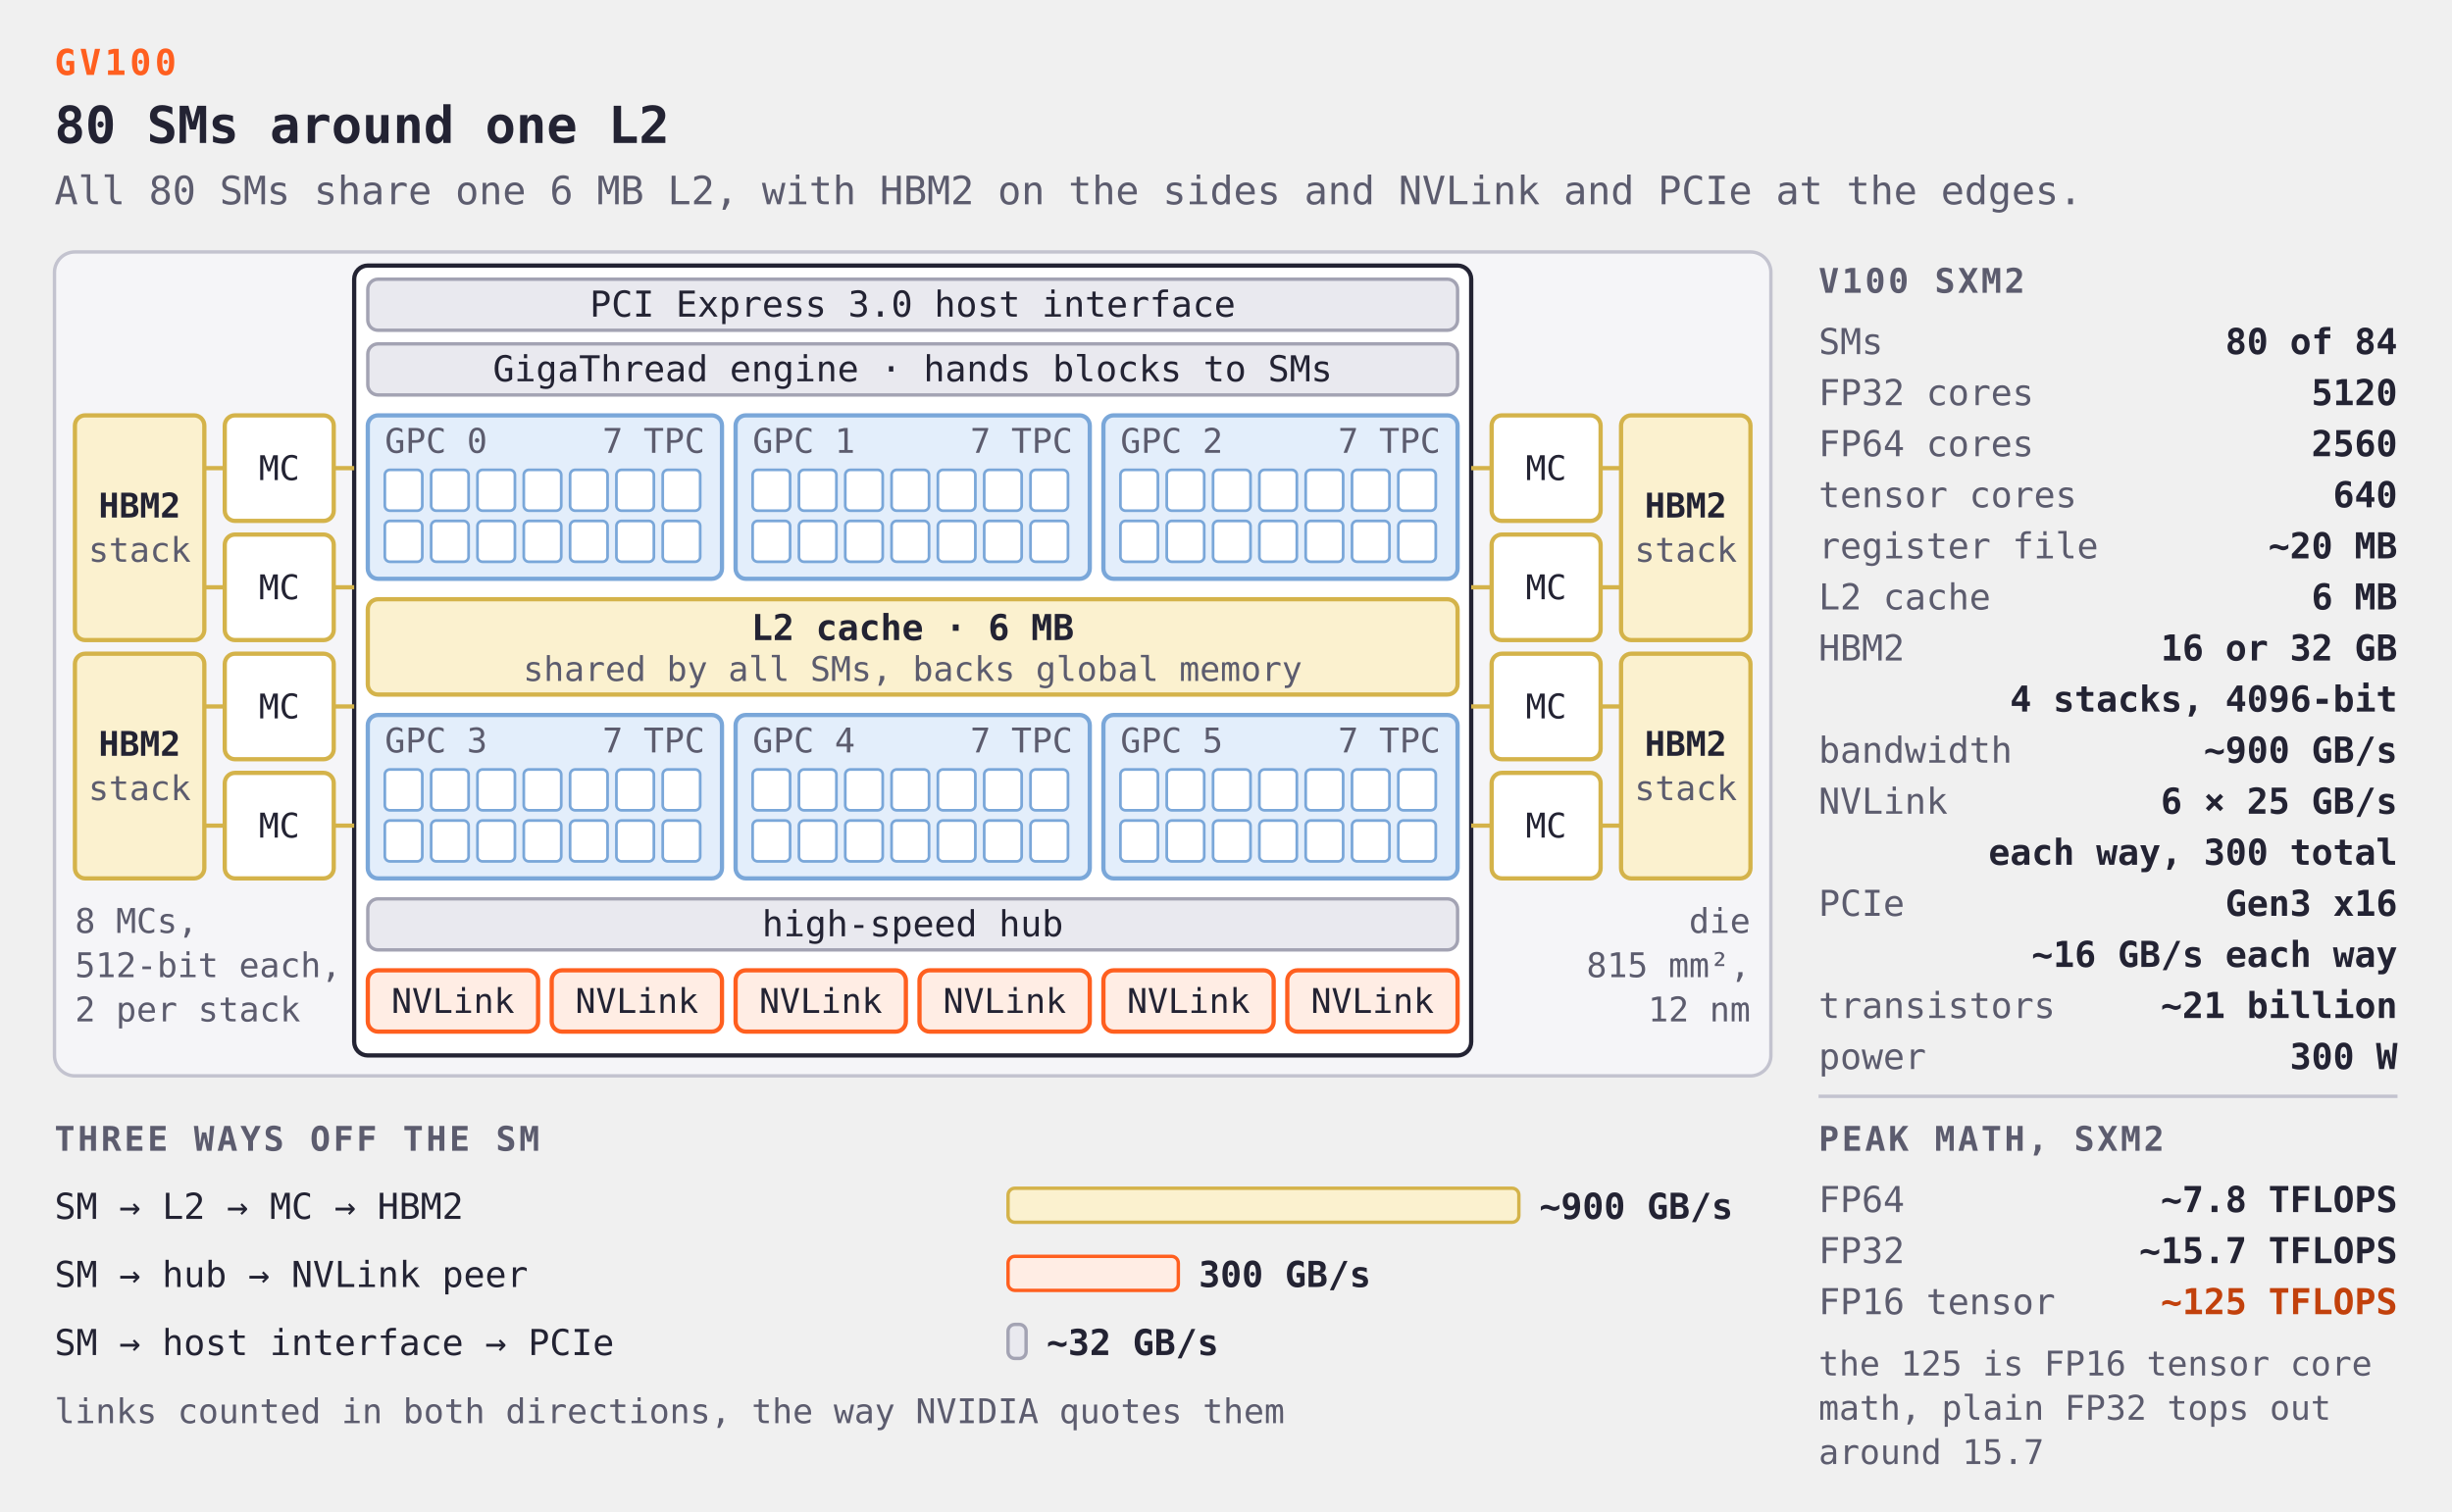
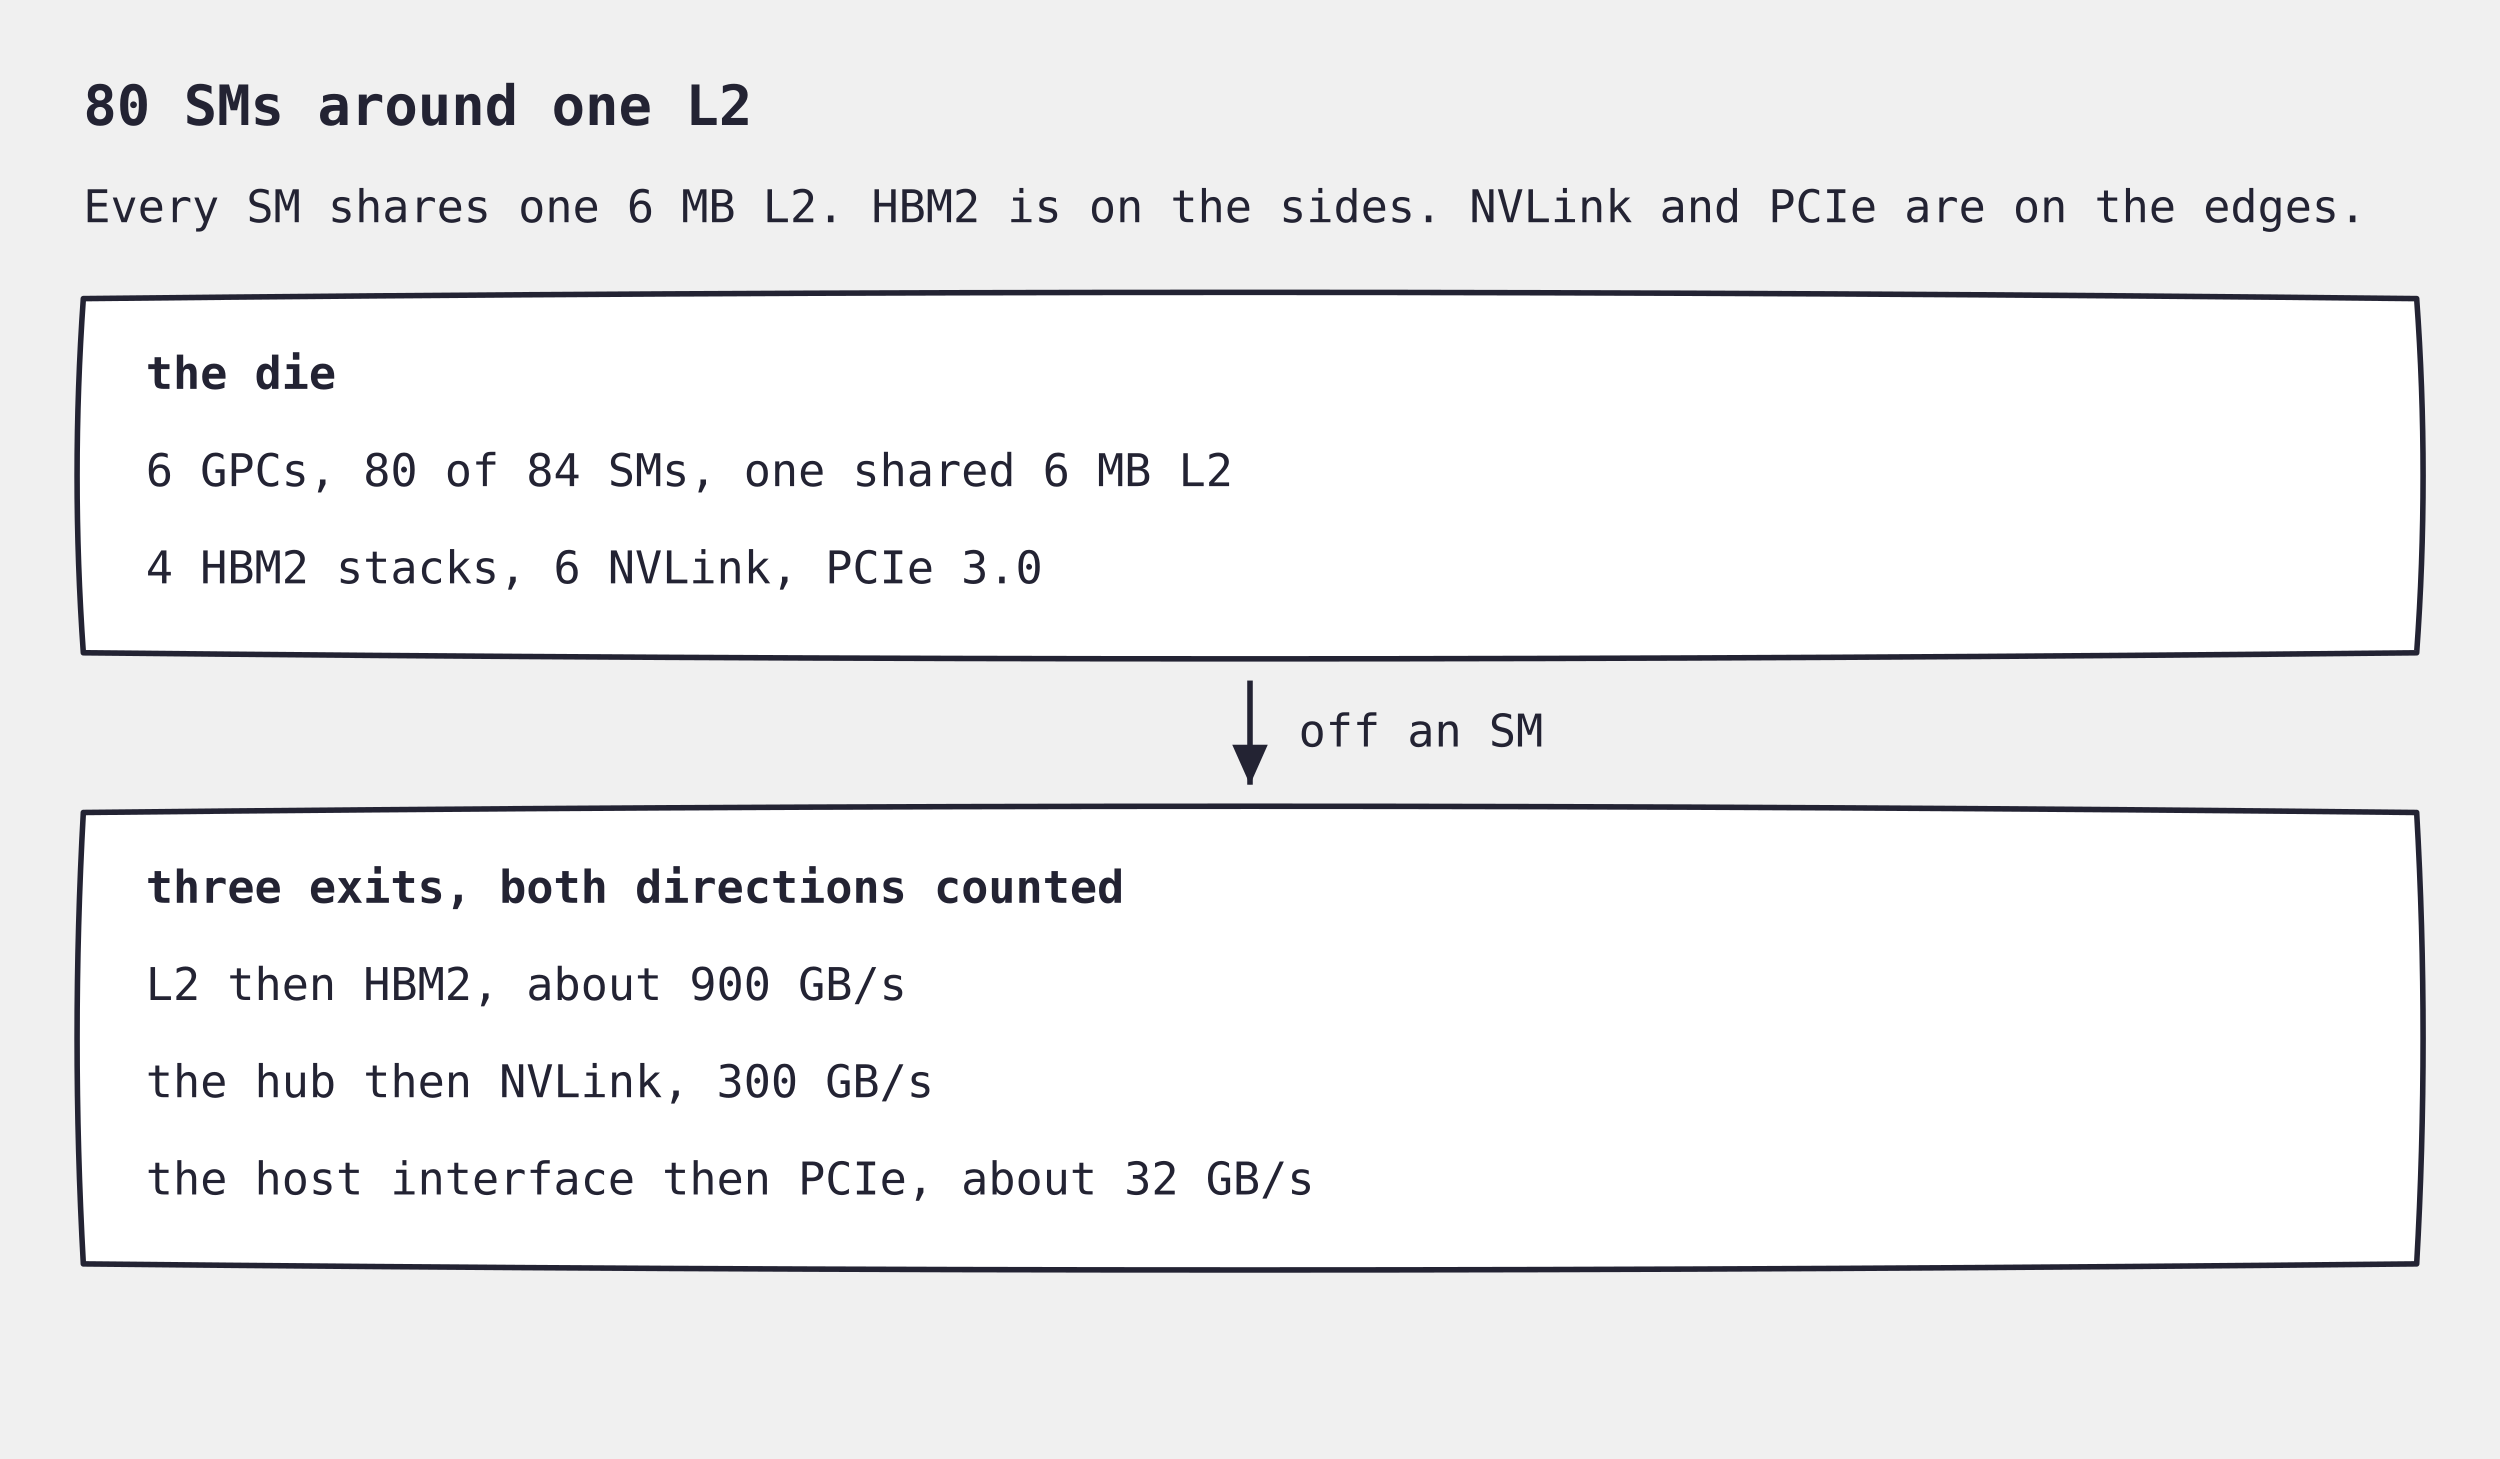
- <svg xmlns="http://www.w3.org/2000/svg" viewBox="0 0 720 444" role="img" aria-labelledby="title desc" font-family="'Roboto Mono', ui-monospace, SFMono-Regular, Menlo, Consolas, 'DejaVu Sans Mono', monospace">
+ <svg xmlns="http://www.w3.org/2000/svg" viewBox="0 0 720 420" role="img" aria-labelledby="title desc" font-family="'Roboto Mono', ui-monospace, SFMono-Regular, Menlo, Consolas, monospace">
+   <defs>
+     <marker id="a" viewBox="0 0 10 10" refX="9" refY="5" markerWidth="8" markerHeight="8" orient="auto-start-reverse">
+       <path d="M0,1 L9,5 L0,9 z" fill="#232333" />
+     </marker>
+   </defs>
  <style>
-     text { fill: #232333; font-size: 10.5px; }
-     .k { font-size: 10.5px; font-weight: 600; letter-spacing: .1em; fill: #ff5f1f; }
-     .t { font-size: 15px; font-weight: 700; }
-     .c { font-size: 11.5px; fill: #5c5c6e; }
-     .lane { font-size: 10px; font-weight: 600; letter-spacing: .08em; fill: #5c5c6e; }
-     .m { fill: #5c5c6e; font-size: 10px; }
-     .b { font-weight: 700; }
-     .v { font-weight: 600; }
-     .acc { fill: #c2410c; font-weight: 700; }
-     .host { fill: #e9e9ef; stroke: #a3a3b3; stroke-width: 1; }
-     .gpc { fill: #e3eefb; stroke: #7aa7d9; stroke-width: 1.25; }
-     .sm { fill: #ffffff; stroke: #7aa7d9; stroke-width: .8; }
-     .mem { fill: #fbf1cf; stroke: #d4b34a; stroke-width: 1.25; }
-     .mc { fill: #ffffff; stroke: #d4b34a; stroke-width: 1.25; }
-     .nvl { fill: #ffede4; stroke: #ff5f1f; stroke-width: 1.25; }
-     .wire { stroke: #d4b34a; stroke-width: 1.25; fill: none; }
-     .bar1 { fill: #fbf1cf; stroke: #d4b34a; stroke-width: 1; }
-     .bar2 { fill: #ffede4; stroke: #ff5f1f; stroke-width: 1; }
-     .bar3 { fill: #e9e9ef; stroke: #a3a3b3; stroke-width: 1; }
+     text { fill: #232333; font-size: 13px; }
+     .t { font-size: 16px; font-weight: 700; }
+     .s { font-size: 13px; }
+     .h { font-weight: 700; }
+     .b { font-size: 13px; }
+     .m { font-size: 13px; }
  </style>
-   <text class="k" x="16" y="22">GV100</text>
-   <text class="t" x="16" y="42">80 SMs around one L2</text>
-   <text class="c" x="16" y="60">All 80 SMs share one 6 MB L2, with HBM2 on the sides and NVLink and PCIe at the edges.</text>
-   <rect x="16" y="74" width="504" height="242" rx="6" fill="#f5f5f8" stroke="#c3c3cf" stroke-width="1" />
-   <rect x="104" y="78" width="328" height="232" rx="4" fill="#ffffff" stroke="#232333" stroke-width="1.25" />
-   <rect class="host" x="108" y="82" width="320" height="15" rx="3" />
-   <text x="268" y="93" text-anchor="middle">PCI Express 3.0 host interface</text>
-   <rect class="host" x="108" y="101" width="320" height="15" rx="3" />
-   <text x="268" y="112" text-anchor="middle">GigaThread engine · hands blocks to SMs</text>
-   <rect class="gpc" x="108" y="122" width="104" height="48" rx="3" />
-   <text class="m" x="113" y="133">GPC 0</text>
-   <text class="m" x="207" y="133" text-anchor="end">7 TPC</text>
-   <rect class="sm" x="113.0" y="138" width="11" height="12" rx="1.5" />
-   <rect class="sm" x="113.0" y="153" width="11" height="12" rx="1.5" />
-   <rect class="sm" x="126.6" y="138" width="11" height="12" rx="1.5" />
-   <rect class="sm" x="126.6" y="153" width="11" height="12" rx="1.5" />
-   <rect class="sm" x="140.2" y="138" width="11" height="12" rx="1.5" />
-   <rect class="sm" x="140.2" y="153" width="11" height="12" rx="1.5" />
-   <rect class="sm" x="153.8" y="138" width="11" height="12" rx="1.5" />
-   <rect class="sm" x="153.8" y="153" width="11" height="12" rx="1.5" />
-   <rect class="sm" x="167.4" y="138" width="11" height="12" rx="1.5" />
-   <rect class="sm" x="167.4" y="153" width="11" height="12" rx="1.5" />
-   <rect class="sm" x="181.0" y="138" width="11" height="12" rx="1.5" />
-   <rect class="sm" x="181.0" y="153" width="11" height="12" rx="1.5" />
-   <rect class="sm" x="194.6" y="138" width="11" height="12" rx="1.5" />
-   <rect class="sm" x="194.6" y="153" width="11" height="12" rx="1.5" />
-   <rect class="gpc" x="216" y="122" width="104" height="48" rx="3" />
-   <text class="m" x="221" y="133">GPC 1</text>
-   <text class="m" x="315" y="133" text-anchor="end">7 TPC</text>
-   <rect class="sm" x="221.0" y="138" width="11" height="12" rx="1.5" />
-   <rect class="sm" x="221.0" y="153" width="11" height="12" rx="1.5" />
-   <rect class="sm" x="234.6" y="138" width="11" height="12" rx="1.5" />
-   <rect class="sm" x="234.6" y="153" width="11" height="12" rx="1.5" />
-   <rect class="sm" x="248.2" y="138" width="11" height="12" rx="1.5" />
-   <rect class="sm" x="248.2" y="153" width="11" height="12" rx="1.5" />
-   <rect class="sm" x="261.8" y="138" width="11" height="12" rx="1.5" />
-   <rect class="sm" x="261.8" y="153" width="11" height="12" rx="1.5" />
-   <rect class="sm" x="275.4" y="138" width="11" height="12" rx="1.5" />
-   <rect class="sm" x="275.4" y="153" width="11" height="12" rx="1.5" />
-   <rect class="sm" x="289.0" y="138" width="11" height="12" rx="1.5" />
-   <rect class="sm" x="289.0" y="153" width="11" height="12" rx="1.5" />
-   <rect class="sm" x="302.6" y="138" width="11" height="12" rx="1.5" />
-   <rect class="sm" x="302.6" y="153" width="11" height="12" rx="1.5" />
-   <rect class="gpc" x="324" y="122" width="104" height="48" rx="3" />
-   <text class="m" x="329" y="133">GPC 2</text>
-   <text class="m" x="423" y="133" text-anchor="end">7 TPC</text>
-   <rect class="sm" x="329.0" y="138" width="11" height="12" rx="1.5" />
-   <rect class="sm" x="329.0" y="153" width="11" height="12" rx="1.5" />
-   <rect class="sm" x="342.6" y="138" width="11" height="12" rx="1.5" />
-   <rect class="sm" x="342.6" y="153" width="11" height="12" rx="1.5" />
-   <rect class="sm" x="356.2" y="138" width="11" height="12" rx="1.5" />
-   <rect class="sm" x="356.2" y="153" width="11" height="12" rx="1.5" />
-   <rect class="sm" x="369.8" y="138" width="11" height="12" rx="1.5" />
-   <rect class="sm" x="369.8" y="153" width="11" height="12" rx="1.5" />
-   <rect class="sm" x="383.4" y="138" width="11" height="12" rx="1.5" />
-   <rect class="sm" x="383.4" y="153" width="11" height="12" rx="1.5" />
-   <rect class="sm" x="397.0" y="138" width="11" height="12" rx="1.5" />
-   <rect class="sm" x="397.0" y="153" width="11" height="12" rx="1.5" />
-   <rect class="sm" x="410.6" y="138" width="11" height="12" rx="1.5" />
-   <rect class="sm" x="410.6" y="153" width="11" height="12" rx="1.5" />
-   <rect class="mem" x="108" y="176" width="320" height="28" rx="3" />
-   <text class="b" x="268" y="188" text-anchor="middle">L2 cache · 6 MB</text>
-   <text class="m" x="268" y="200" text-anchor="middle">shared by all SMs, backs global memory</text>
-   <rect class="gpc" x="108" y="210" width="104" height="48" rx="3" />
-   <text class="m" x="113" y="221">GPC 3</text>
-   <text class="m" x="207" y="221" text-anchor="end">7 TPC</text>
-   <rect class="sm" x="113.0" y="226" width="11" height="12" rx="1.5" />
-   <rect class="sm" x="113.0" y="241" width="11" height="12" rx="1.5" />
-   <rect class="sm" x="126.6" y="226" width="11" height="12" rx="1.5" />
-   <rect class="sm" x="126.6" y="241" width="11" height="12" rx="1.5" />
-   <rect class="sm" x="140.2" y="226" width="11" height="12" rx="1.5" />
-   <rect class="sm" x="140.2" y="241" width="11" height="12" rx="1.5" />
-   <rect class="sm" x="153.8" y="226" width="11" height="12" rx="1.5" />
-   <rect class="sm" x="153.8" y="241" width="11" height="12" rx="1.5" />
-   <rect class="sm" x="167.4" y="226" width="11" height="12" rx="1.5" />
-   <rect class="sm" x="167.4" y="241" width="11" height="12" rx="1.5" />
-   <rect class="sm" x="181.0" y="226" width="11" height="12" rx="1.5" />
-   <rect class="sm" x="181.0" y="241" width="11" height="12" rx="1.5" />
-   <rect class="sm" x="194.6" y="226" width="11" height="12" rx="1.5" />
-   <rect class="sm" x="194.6" y="241" width="11" height="12" rx="1.5" />
-   <rect class="gpc" x="216" y="210" width="104" height="48" rx="3" />
-   <text class="m" x="221" y="221">GPC 4</text>
-   <text class="m" x="315" y="221" text-anchor="end">7 TPC</text>
-   <rect class="sm" x="221.0" y="226" width="11" height="12" rx="1.5" />
-   <rect class="sm" x="221.0" y="241" width="11" height="12" rx="1.5" />
-   <rect class="sm" x="234.6" y="226" width="11" height="12" rx="1.5" />
-   <rect class="sm" x="234.6" y="241" width="11" height="12" rx="1.5" />
-   <rect class="sm" x="248.2" y="226" width="11" height="12" rx="1.5" />
-   <rect class="sm" x="248.2" y="241" width="11" height="12" rx="1.5" />
-   <rect class="sm" x="261.8" y="226" width="11" height="12" rx="1.5" />
-   <rect class="sm" x="261.8" y="241" width="11" height="12" rx="1.5" />
-   <rect class="sm" x="275.4" y="226" width="11" height="12" rx="1.5" />
-   <rect class="sm" x="275.4" y="241" width="11" height="12" rx="1.5" />
-   <rect class="sm" x="289.0" y="226" width="11" height="12" rx="1.5" />
-   <rect class="sm" x="289.0" y="241" width="11" height="12" rx="1.5" />
-   <rect class="sm" x="302.6" y="226" width="11" height="12" rx="1.5" />
-   <rect class="sm" x="302.6" y="241" width="11" height="12" rx="1.5" />
-   <rect class="gpc" x="324" y="210" width="104" height="48" rx="3" />
-   <text class="m" x="329" y="221">GPC 5</text>
-   <text class="m" x="423" y="221" text-anchor="end">7 TPC</text>
-   <rect class="sm" x="329.0" y="226" width="11" height="12" rx="1.5" />
-   <rect class="sm" x="329.0" y="241" width="11" height="12" rx="1.5" />
-   <rect class="sm" x="342.6" y="226" width="11" height="12" rx="1.5" />
-   <rect class="sm" x="342.6" y="241" width="11" height="12" rx="1.5" />
-   <rect class="sm" x="356.2" y="226" width="11" height="12" rx="1.5" />
-   <rect class="sm" x="356.2" y="241" width="11" height="12" rx="1.5" />
-   <rect class="sm" x="369.8" y="226" width="11" height="12" rx="1.5" />
-   <rect class="sm" x="369.8" y="241" width="11" height="12" rx="1.5" />
-   <rect class="sm" x="383.4" y="226" width="11" height="12" rx="1.5" />
-   <rect class="sm" x="383.4" y="241" width="11" height="12" rx="1.5" />
-   <rect class="sm" x="397.0" y="226" width="11" height="12" rx="1.5" />
-   <rect class="sm" x="397.0" y="241" width="11" height="12" rx="1.5" />
-   <rect class="sm" x="410.6" y="226" width="11" height="12" rx="1.5" />
-   <rect class="sm" x="410.6" y="241" width="11" height="12" rx="1.5" />
-   <rect class="host" x="108" y="264" width="320" height="15" rx="3" />
-   <text x="268" y="275" text-anchor="middle">high-speed hub</text>
-   <rect class="nvl" x="108" y="285" width="50" height="18" rx="3" />
-   <text x="133" y="297.5" text-anchor="middle" style="font-size:10px">NVLink</text>
-   <rect class="nvl" x="162" y="285" width="50" height="18" rx="3" />
-   <text x="187" y="297.5" text-anchor="middle" style="font-size:10px">NVLink</text>
-   <rect class="nvl" x="216" y="285" width="50" height="18" rx="3" />
-   <text x="241" y="297.5" text-anchor="middle" style="font-size:10px">NVLink</text>
-   <rect class="nvl" x="270" y="285" width="50" height="18" rx="3" />
-   <text x="295" y="297.5" text-anchor="middle" style="font-size:10px">NVLink</text>
-   <rect class="nvl" x="324" y="285" width="50" height="18" rx="3" />
-   <text x="349" y="297.5" text-anchor="middle" style="font-size:10px">NVLink</text>
-   <rect class="nvl" x="378" y="285" width="50" height="18" rx="3" />
-   <text x="403" y="297.5" text-anchor="middle" style="font-size:10px">NVLink</text>
-   <rect class="mc" x="66" y="122" width="32" height="31" rx="3" />
-   <text x="82" y="141" text-anchor="middle" style="font-size:10px">MC</text>
-   <rect class="mc" x="438" y="122" width="32" height="31" rx="3" />
-   <text x="454" y="141" text-anchor="middle" style="font-size:10px">MC</text>
-   <line class="wire" x1="60" y1="137.5" x2="66" y2="137.5" />
-   <line class="wire" x1="470" y1="137.5" x2="476" y2="137.5" />
-   <line class="wire" x1="98" y1="137.5" x2="104" y2="137.5" />
-   <line class="wire" x1="432" y1="137.5" x2="438" y2="137.5" />
-   <rect class="mc" x="66" y="157" width="32" height="31" rx="3" />
-   <text x="82" y="176" text-anchor="middle" style="font-size:10px">MC</text>
-   <rect class="mc" x="438" y="157" width="32" height="31" rx="3" />
-   <text x="454" y="176" text-anchor="middle" style="font-size:10px">MC</text>
-   <line class="wire" x1="60" y1="172.5" x2="66" y2="172.5" />
-   <line class="wire" x1="470" y1="172.5" x2="476" y2="172.5" />
-   <line class="wire" x1="98" y1="172.5" x2="104" y2="172.5" />
-   <line class="wire" x1="432" y1="172.5" x2="438" y2="172.5" />
-   <rect class="mc" x="66" y="192" width="32" height="31" rx="3" />
-   <text x="82" y="211" text-anchor="middle" style="font-size:10px">MC</text>
-   <rect class="mc" x="438" y="192" width="32" height="31" rx="3" />
-   <text x="454" y="211" text-anchor="middle" style="font-size:10px">MC</text>
-   <line class="wire" x1="60" y1="207.5" x2="66" y2="207.5" />
-   <line class="wire" x1="470" y1="207.5" x2="476" y2="207.5" />
-   <line class="wire" x1="98" y1="207.5" x2="104" y2="207.5" />
-   <line class="wire" x1="432" y1="207.5" x2="438" y2="207.5" />
-   <rect class="mc" x="66" y="227" width="32" height="31" rx="3" />
-   <text x="82" y="246" text-anchor="middle" style="font-size:10px">MC</text>
-   <rect class="mc" x="438" y="227" width="32" height="31" rx="3" />
-   <text x="454" y="246" text-anchor="middle" style="font-size:10px">MC</text>
-   <line class="wire" x1="60" y1="242.5" x2="66" y2="242.5" />
-   <line class="wire" x1="470" y1="242.5" x2="476" y2="242.5" />
-   <line class="wire" x1="98" y1="242.5" x2="104" y2="242.5" />
-   <line class="wire" x1="432" y1="242.5" x2="438" y2="242.5" />
-   <rect class="mem" x="22" y="122" width="38" height="66" rx="3" />
-   <text class="b" x="41" y="152" text-anchor="middle" style="font-size:10px">HBM2</text>
-   <text class="m" x="41" y="165" text-anchor="middle">stack</text>
-   <rect class="mem" x="476" y="122" width="38" height="66" rx="3" />
-   <text class="b" x="495" y="152" text-anchor="middle" style="font-size:10px">HBM2</text>
-   <text class="m" x="495" y="165" text-anchor="middle">stack</text>
-   <rect class="mem" x="22" y="192" width="38" height="66" rx="3" />
-   <text class="b" x="41" y="222" text-anchor="middle" style="font-size:10px">HBM2</text>
-   <text class="m" x="41" y="235" text-anchor="middle">stack</text>
-   <rect class="mem" x="476" y="192" width="38" height="66" rx="3" />
-   <text class="b" x="495" y="222" text-anchor="middle" style="font-size:10px">HBM2</text>
-   <text class="m" x="495" y="235" text-anchor="middle">stack</text>
-   <text class="m" x="22" y="274">8 MCs,</text>
-   <text class="m" x="22" y="287">512-bit each,</text>
-   <text class="m" x="22" y="300">2 per stack</text>
-   <text class="m" x="514" y="274" text-anchor="end">die</text>
-   <text class="m" x="514" y="287" text-anchor="end">815 mm²,</text>
-   <text class="m" x="514" y="300" text-anchor="end">12 nm</text>
-   <text class="lane" x="16" y="338">THREE WAYS OFF THE SM</text>
-   <text x="16" y="358">SM → L2 → MC → HBM2</text>
-   <rect class="bar1" x="296" y="349" width="150.0" height="10" rx="2" />
-   <text class="v" x="452.0" y="358">~900 GB/s</text>
-   <text x="16" y="378">SM → hub → NVLink peer</text>
-   <rect class="bar2" x="296" y="369" width="50.0" height="10" rx="2" />
-   <text class="v" x="352.0" y="378">300 GB/s</text>
-   <text x="16" y="398">SM → host interface → PCIe</text>
-   <rect class="bar3" x="296" y="389" width="5.3" height="10" rx="2" />
-   <text class="v" x="307.3" y="398">~32 GB/s</text>
-   <text class="m" x="16" y="418">links counted in both directions, the way NVIDIA quotes them</text>
-   <text class="lane" x="534" y="86">V100 SXM2</text>
-   <text class="m" x="534" y="104" style="font-size:10.5px">SMs</text>
-   <text class="v" x="704" y="104" text-anchor="end">80 of 84</text>
-   <text class="m" x="534" y="119" style="font-size:10.5px">FP32 cores</text>
-   <text class="v" x="704" y="119" text-anchor="end">5120</text>
-   <text class="m" x="534" y="134" style="font-size:10.5px">FP64 cores</text>
-   <text class="v" x="704" y="134" text-anchor="end">2560</text>
-   <text class="m" x="534" y="149" style="font-size:10.5px">tensor cores</text>
-   <text class="v" x="704" y="149" text-anchor="end">640</text>
-   <text class="m" x="534" y="164" style="font-size:10.5px">register file</text>
-   <text class="v" x="704" y="164" text-anchor="end">~20 MB</text>
-   <text class="m" x="534" y="179" style="font-size:10.5px">L2 cache</text>
-   <text class="v" x="704" y="179" text-anchor="end">6 MB</text>
-   <text class="m" x="534" y="194" style="font-size:10.5px">HBM2</text>
-   <text class="v" x="704" y="194" text-anchor="end">16 or 32 GB</text>
-   <text class="v" x="704" y="209" text-anchor="end">4 stacks, 4096-bit</text>
-   <text class="m" x="534" y="224" style="font-size:10.5px">bandwidth</text>
-   <text class="v" x="704" y="224" text-anchor="end">~900 GB/s</text>
-   <text class="m" x="534" y="239" style="font-size:10.5px">NVLink</text>
-   <text class="v" x="704" y="239" text-anchor="end">6 × 25 GB/s</text>
-   <text class="v" x="704" y="254" text-anchor="end">each way, 300 total</text>
-   <text class="m" x="534" y="269" style="font-size:10.5px">PCIe</text>
-   <text class="v" x="704" y="269" text-anchor="end">Gen3 x16</text>
-   <text class="v" x="704" y="284" text-anchor="end">~16 GB/s each way</text>
-   <text class="m" x="534" y="299" style="font-size:10.5px">transistors</text>
-   <text class="v" x="704" y="299" text-anchor="end">~21 billion</text>
-   <text class="m" x="534" y="314" style="font-size:10.5px">power</text>
-   <text class="v" x="704" y="314" text-anchor="end">300 W</text>
-   <line x1="534" y1="322" x2="704" y2="322" stroke="#c3c3cf" stroke-width="1" />
-   <text class="lane" x="534" y="338">PEAK MATH, SXM2</text>
-   <text class="m" x="534" y="356" style="font-size:10.5px">FP64</text>
-   <text class="v" x="704" y="356" text-anchor="end">~7.8 TFLOPS</text>
-   <text class="m" x="534" y="371" style="font-size:10.5px">FP32</text>
-   <text class="v" x="704" y="371" text-anchor="end">~15.7 TFLOPS</text>
-   <text class="m" x="534" y="386" style="font-size:10.5px">FP16 tensor</text>
-   <text class="acc" x="704" y="386" text-anchor="end">~125 TFLOPS</text>
-   <text class="m" x="534" y="404">the 125 is FP16 tensor core</text>
-   <text class="m" x="534" y="417">math, plain FP32 tops out</text>
-   <text class="m" x="534" y="430">around 15.7</text>
+   <text class="t" x="24" y="36">80 SMs around one L2</text>
+   <text class="s" x="24" y="64">Every SM shares one 6 MB L2. HBM2 is on the sides. NVLink and PCIe are on the edges.</text>
+   <path d="M 24.0 86.0 Q 360.0 82.4 696.0 86.0 Q 699.7 137.0 696.0 188.0 Q 360.0 191.5 24.0 188.0 Q 20.4 137.0 24.0 86.0 Z" fill="#ffffff" stroke="#232333" stroke-width="1.6" stroke-linejoin="round" />
+   <text class="h" x="42.0" y="112.0">the die</text>
+   <text class="b" x="42.0" y="140.0">6 GPCs, 80 of 84 SMs, one shared 6 MB L2</text>
+   <text class="b" x="42.0" y="168.0">4 HBM2 stacks, 6 NVLink, PCIe 3.0</text>
+   <line x1="360.0" y1="196.0" x2="360.0" y2="226.0" stroke="#232333" stroke-width="1.6" marker-end="url(#a)" />
+   <text class="m" x="374.0" y="215.0">off an SM</text>
+   <path d="M 24.0 234.0 Q 360.0 230.4 696.0 234.0 Q 699.7 299.0 696.0 364.0 Q 360.0 367.5 24.0 364.0 Q 20.4 299.0 24.0 234.0 Z" fill="#ffffff" stroke="#232333" stroke-width="1.6" stroke-linejoin="round" />
+   <text class="h" x="42.0" y="260.0">three exits, both directions counted</text>
+   <text class="b" x="42.0" y="288.0">L2 then HBM2, about 900 GB/s</text>
+   <text class="b" x="42.0" y="316.0">the hub then NVLink, 300 GB/s</text>
+   <text class="b" x="42.0" y="344.0">the host interface then PCIe, about 32 GB/s</text>
</svg>
